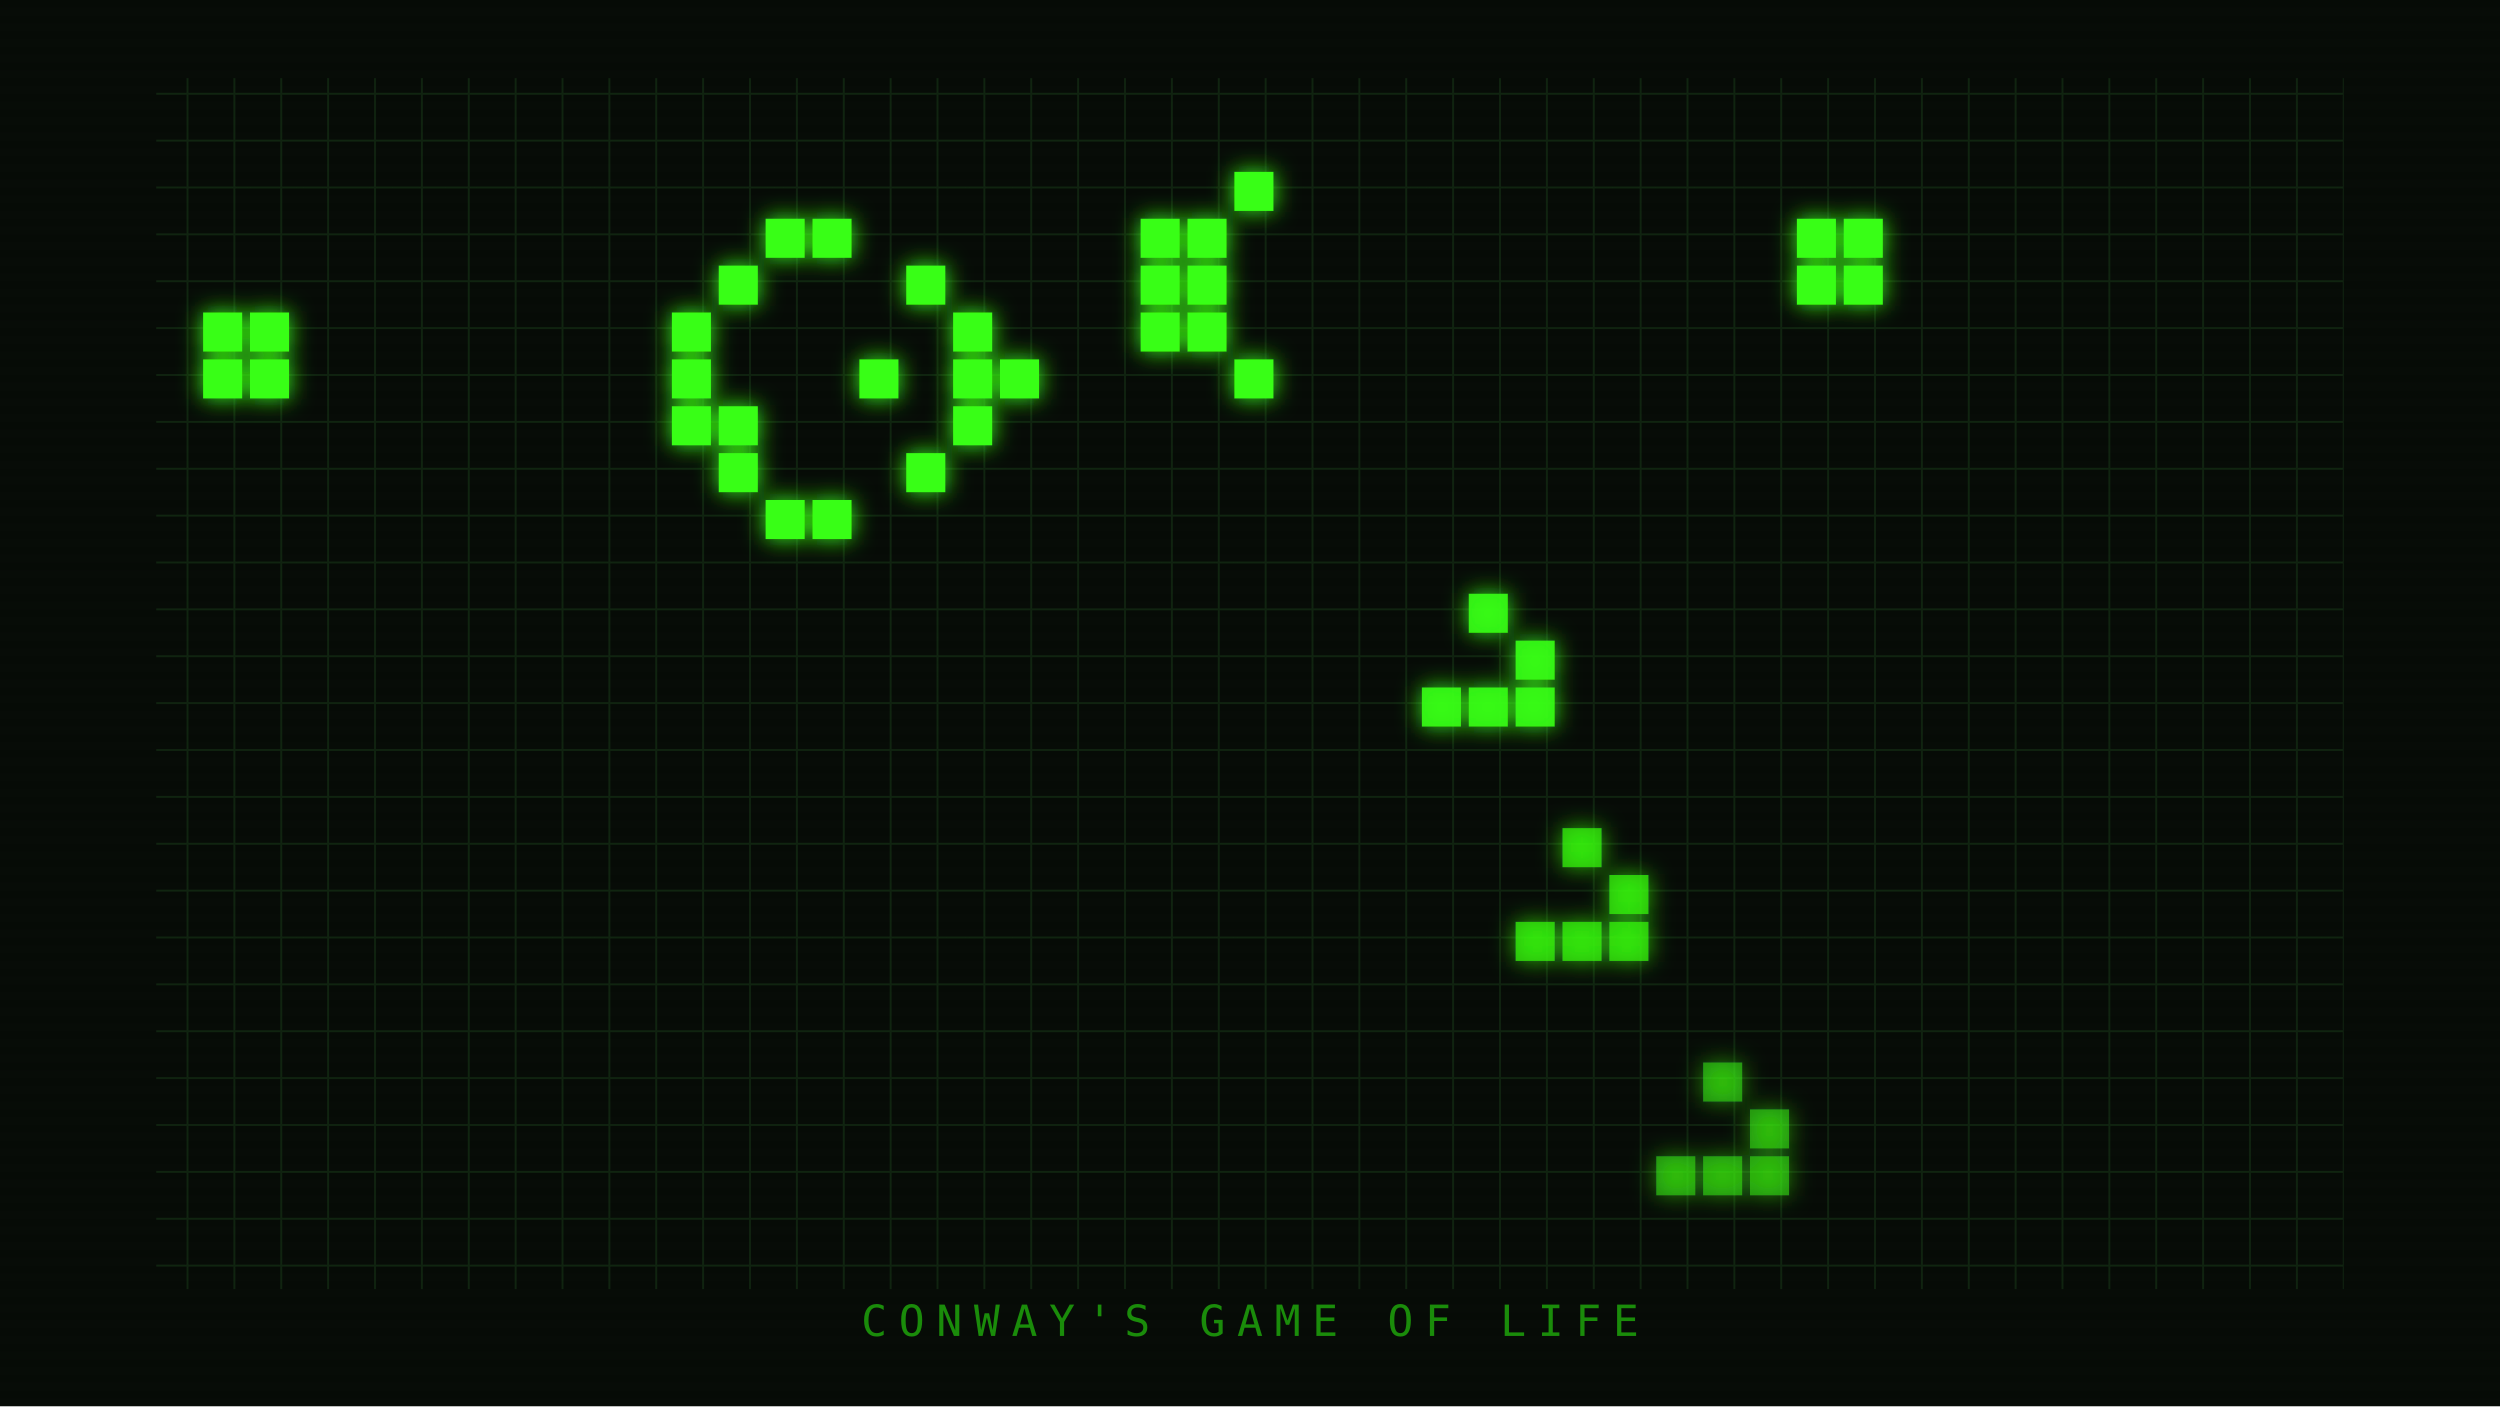
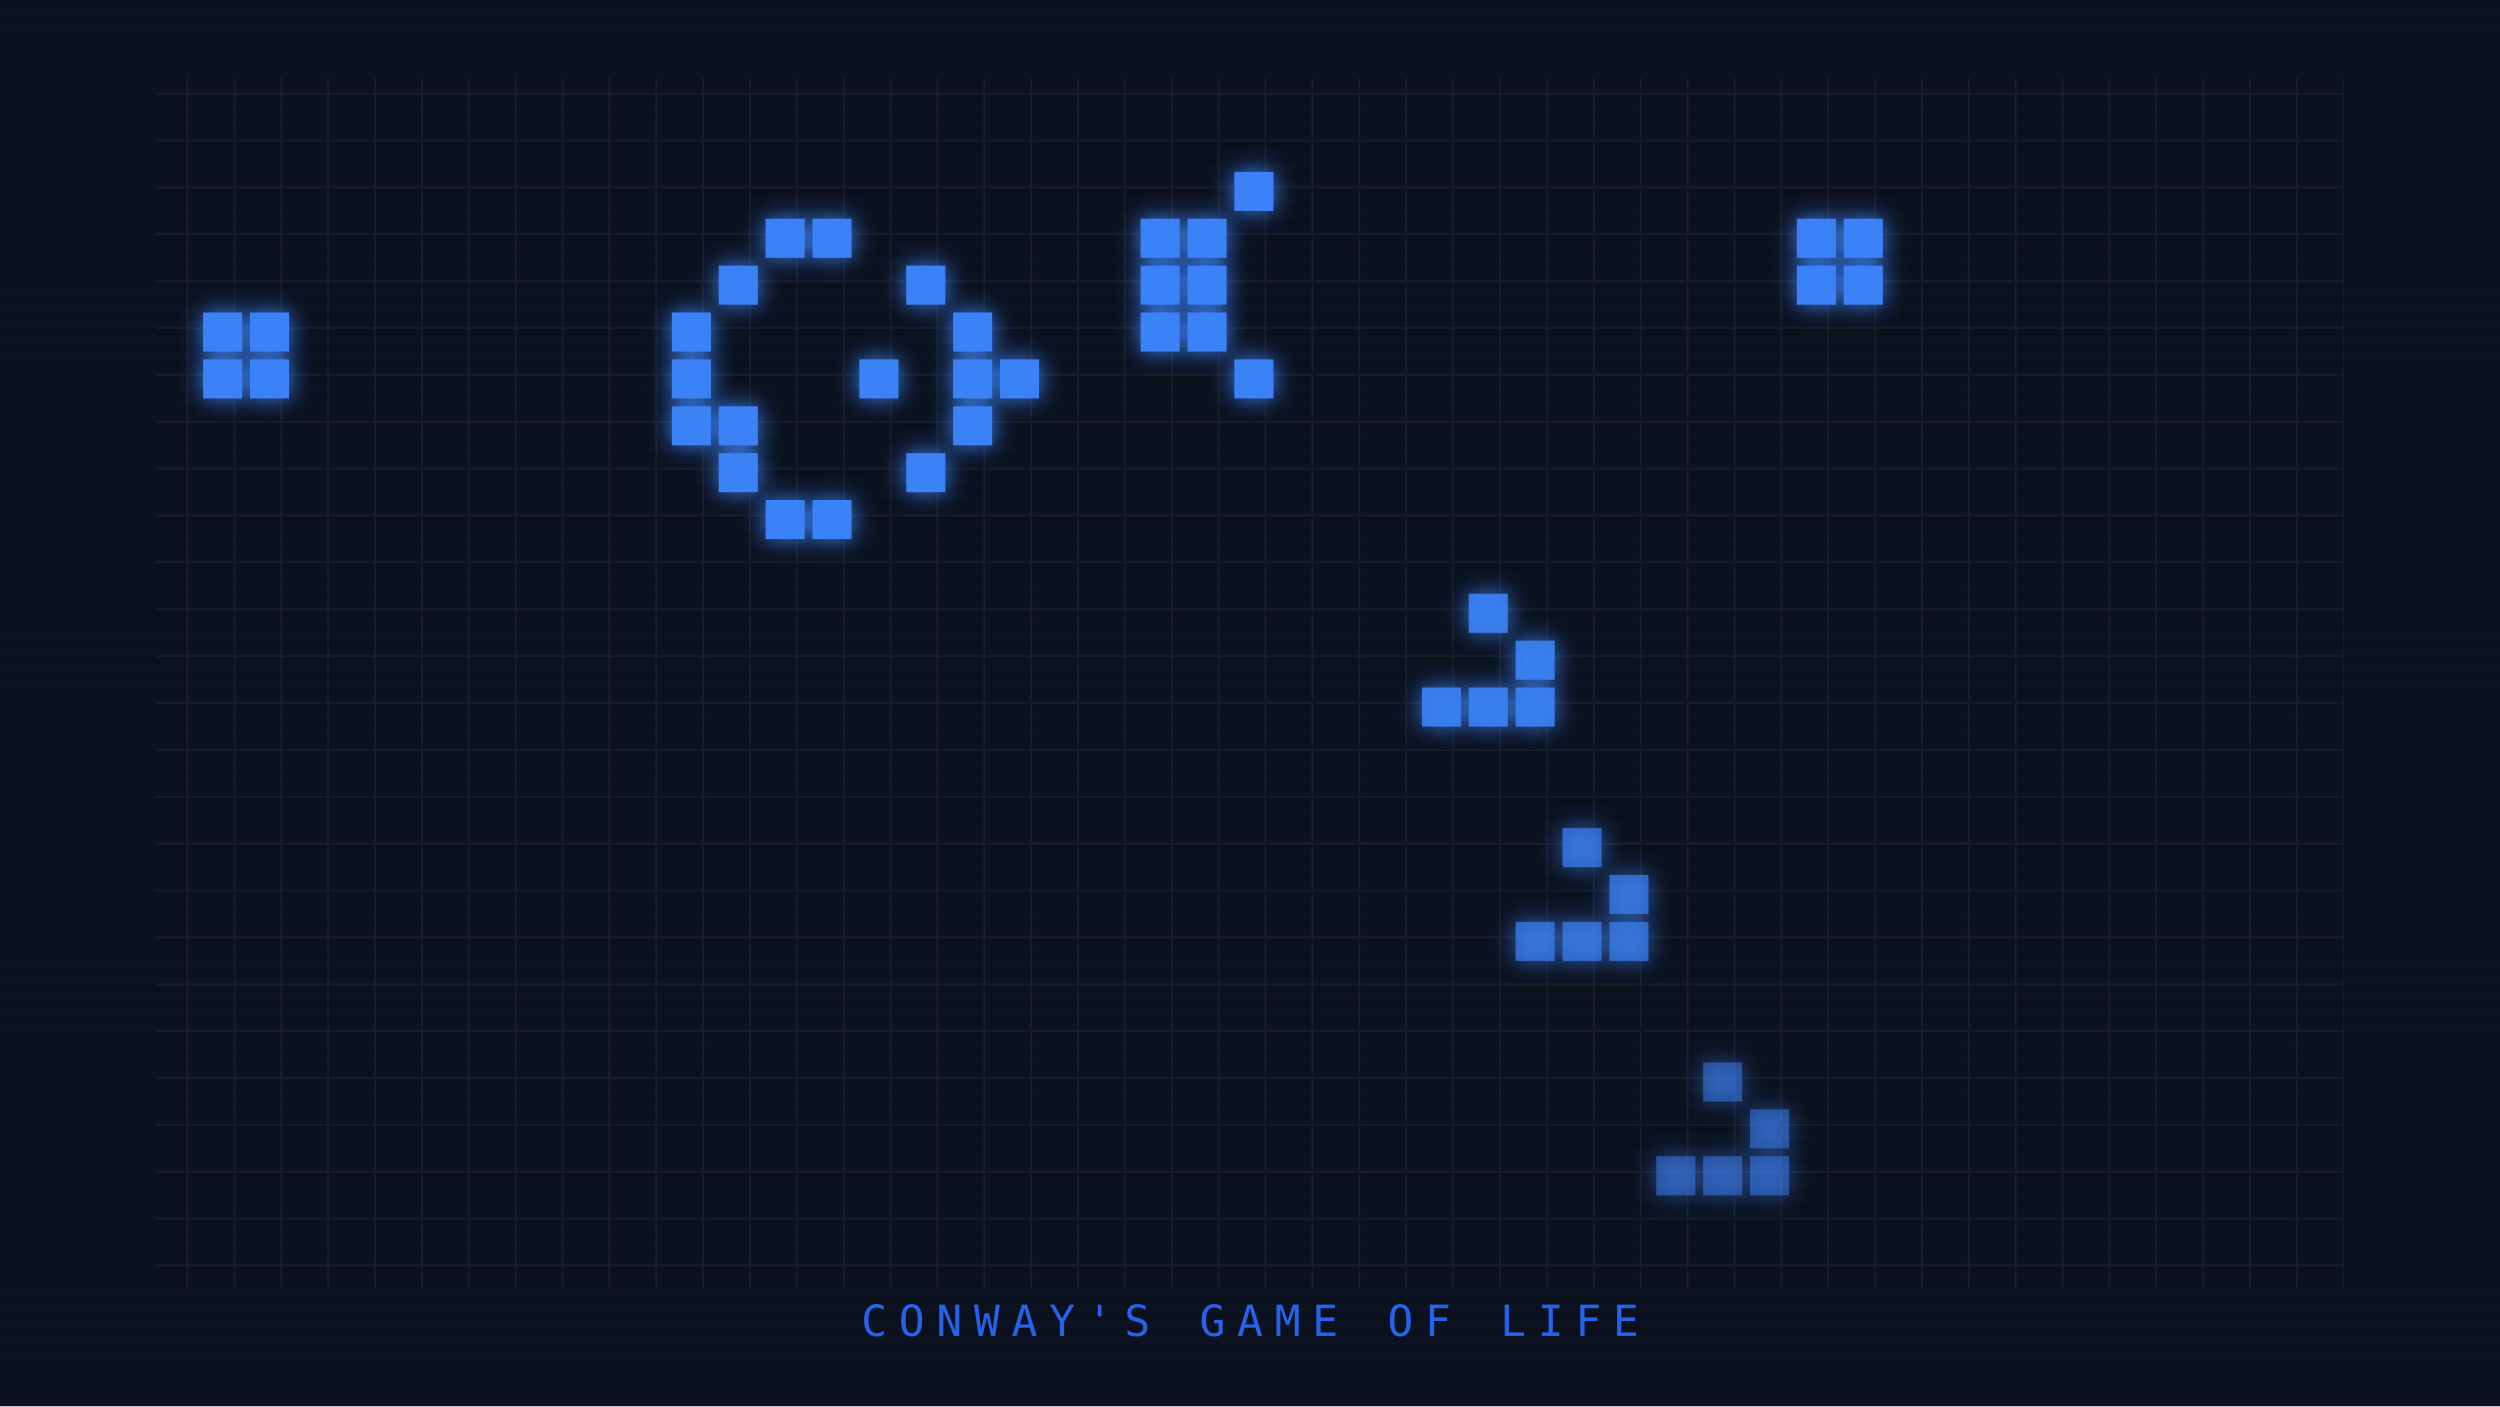
<svg xmlns="http://www.w3.org/2000/svg" viewBox="0 0 640 360">
-   <rect width="640" height="360" fill="#070c07" />
+   <rect width="640" height="360" fill="#0C1220" />
  <pattern id="scan2" x="0" y="0" width="2" height="4" patternUnits="userSpaceOnUse">
    <rect width="2" height="2" fill="rgba(0,0,0,0.1)" />
  </pattern>
  <rect width="640" height="360" fill="url(#scan2)" />
  <pattern id="grid" x="0" y="0" width="12" height="12" patternUnits="userSpaceOnUse">
-     <rect width="12" height="12" fill="none" stroke="rgba(26,58,26,0.5)" stroke-width="0.5" />
+     <rect width="12" height="12" fill="none" stroke="rgba(255,255,255,0.05)" stroke-width="0.5" />
  </pattern>
  <rect x="40" y="20" width="560" height="310" fill="url(#grid)" />
-   <g transform="translate(40, 20)" fill="#39ff14">
+   <g transform="translate(40, 20)" fill="#3B82F6">
    <defs>
      <filter id="cellglow">
        <feGaussianBlur stdDeviation="3" result="blur" />
        <feComposite in="SourceGraphic" in2="blur" operator="over" />
      </filter>
    </defs>
    <g filter="url(#cellglow)">
      <rect x="12" y="60" width="10" height="10" />
      <rect x="24" y="60" width="10" height="10" />
      <rect x="12" y="72" width="10" height="10" />
      <rect x="24" y="72" width="10" height="10" />
      <rect x="132" y="60" width="10" height="10" />
      <rect x="132" y="72" width="10" height="10" />
      <rect x="132" y="84" width="10" height="10" />
      <rect x="144" y="48" width="10" height="10" />
      <rect x="144" y="96" width="10" height="10" />
      <rect x="156" y="36" width="10" height="10" />
      <rect x="156" y="108" width="10" height="10" />
      <rect x="168" y="36" width="10" height="10" />
      <rect x="168" y="108" width="10" height="10" />
      <rect x="180" y="72" width="10" height="10" />
      <rect x="144" y="84" width="10" height="10" />
      <rect x="192" y="48" width="10" height="10" />
      <rect x="192" y="96" width="10" height="10" />
      <rect x="204" y="60" width="10" height="10" />
      <rect x="204" y="72" width="10" height="10" />
      <rect x="204" y="84" width="10" height="10" />
      <rect x="216" y="72" width="10" height="10" />
      <rect x="252" y="36" width="10" height="10" />
      <rect x="252" y="48" width="10" height="10" />
      <rect x="252" y="60" width="10" height="10" />
      <rect x="264" y="36" width="10" height="10" />
      <rect x="264" y="48" width="10" height="10" />
      <rect x="264" y="60" width="10" height="10" />
      <rect x="276" y="24" width="10" height="10" />
      <rect x="276" y="72" width="10" height="10" />
      <rect x="420" y="36" width="10" height="10" />
      <rect x="420" y="48" width="10" height="10" />
      <rect x="432" y="36" width="10" height="10" />
      <rect x="432" y="48" width="10" height="10" />
      <rect x="336" y="132" width="10" height="10" opacity="0.9" />
      <rect x="348" y="144" width="10" height="10" opacity="0.9" />
      <rect x="324" y="156" width="10" height="10" opacity="0.9" />
      <rect x="336" y="156" width="10" height="10" opacity="0.9" />
      <rect x="348" y="156" width="10" height="10" opacity="0.9" />
      <rect x="360" y="192" width="10" height="10" opacity="0.7" />
      <rect x="372" y="204" width="10" height="10" opacity="0.7" />
      <rect x="348" y="216" width="10" height="10" opacity="0.7" />
      <rect x="360" y="216" width="10" height="10" opacity="0.7" />
      <rect x="372" y="216" width="10" height="10" opacity="0.7" />
      <rect x="396" y="252" width="10" height="10" opacity="0.5" />
      <rect x="408" y="264" width="10" height="10" opacity="0.5" />
      <rect x="384" y="276" width="10" height="10" opacity="0.5" />
      <rect x="396" y="276" width="10" height="10" opacity="0.5" />
      <rect x="408" y="276" width="10" height="10" opacity="0.5" />
    </g>
  </g>
-   <text x="320" y="342" font-family="monospace" font-size="11" text-anchor="middle" fill="#1a8c0a" letter-spacing="3">CONWAY'S GAME OF LIFE</text>
+   <text x="320" y="342" font-family="monospace" font-size="11" text-anchor="middle" fill="#2563EB" letter-spacing="3">CONWAY'S GAME OF LIFE</text>
</svg>
